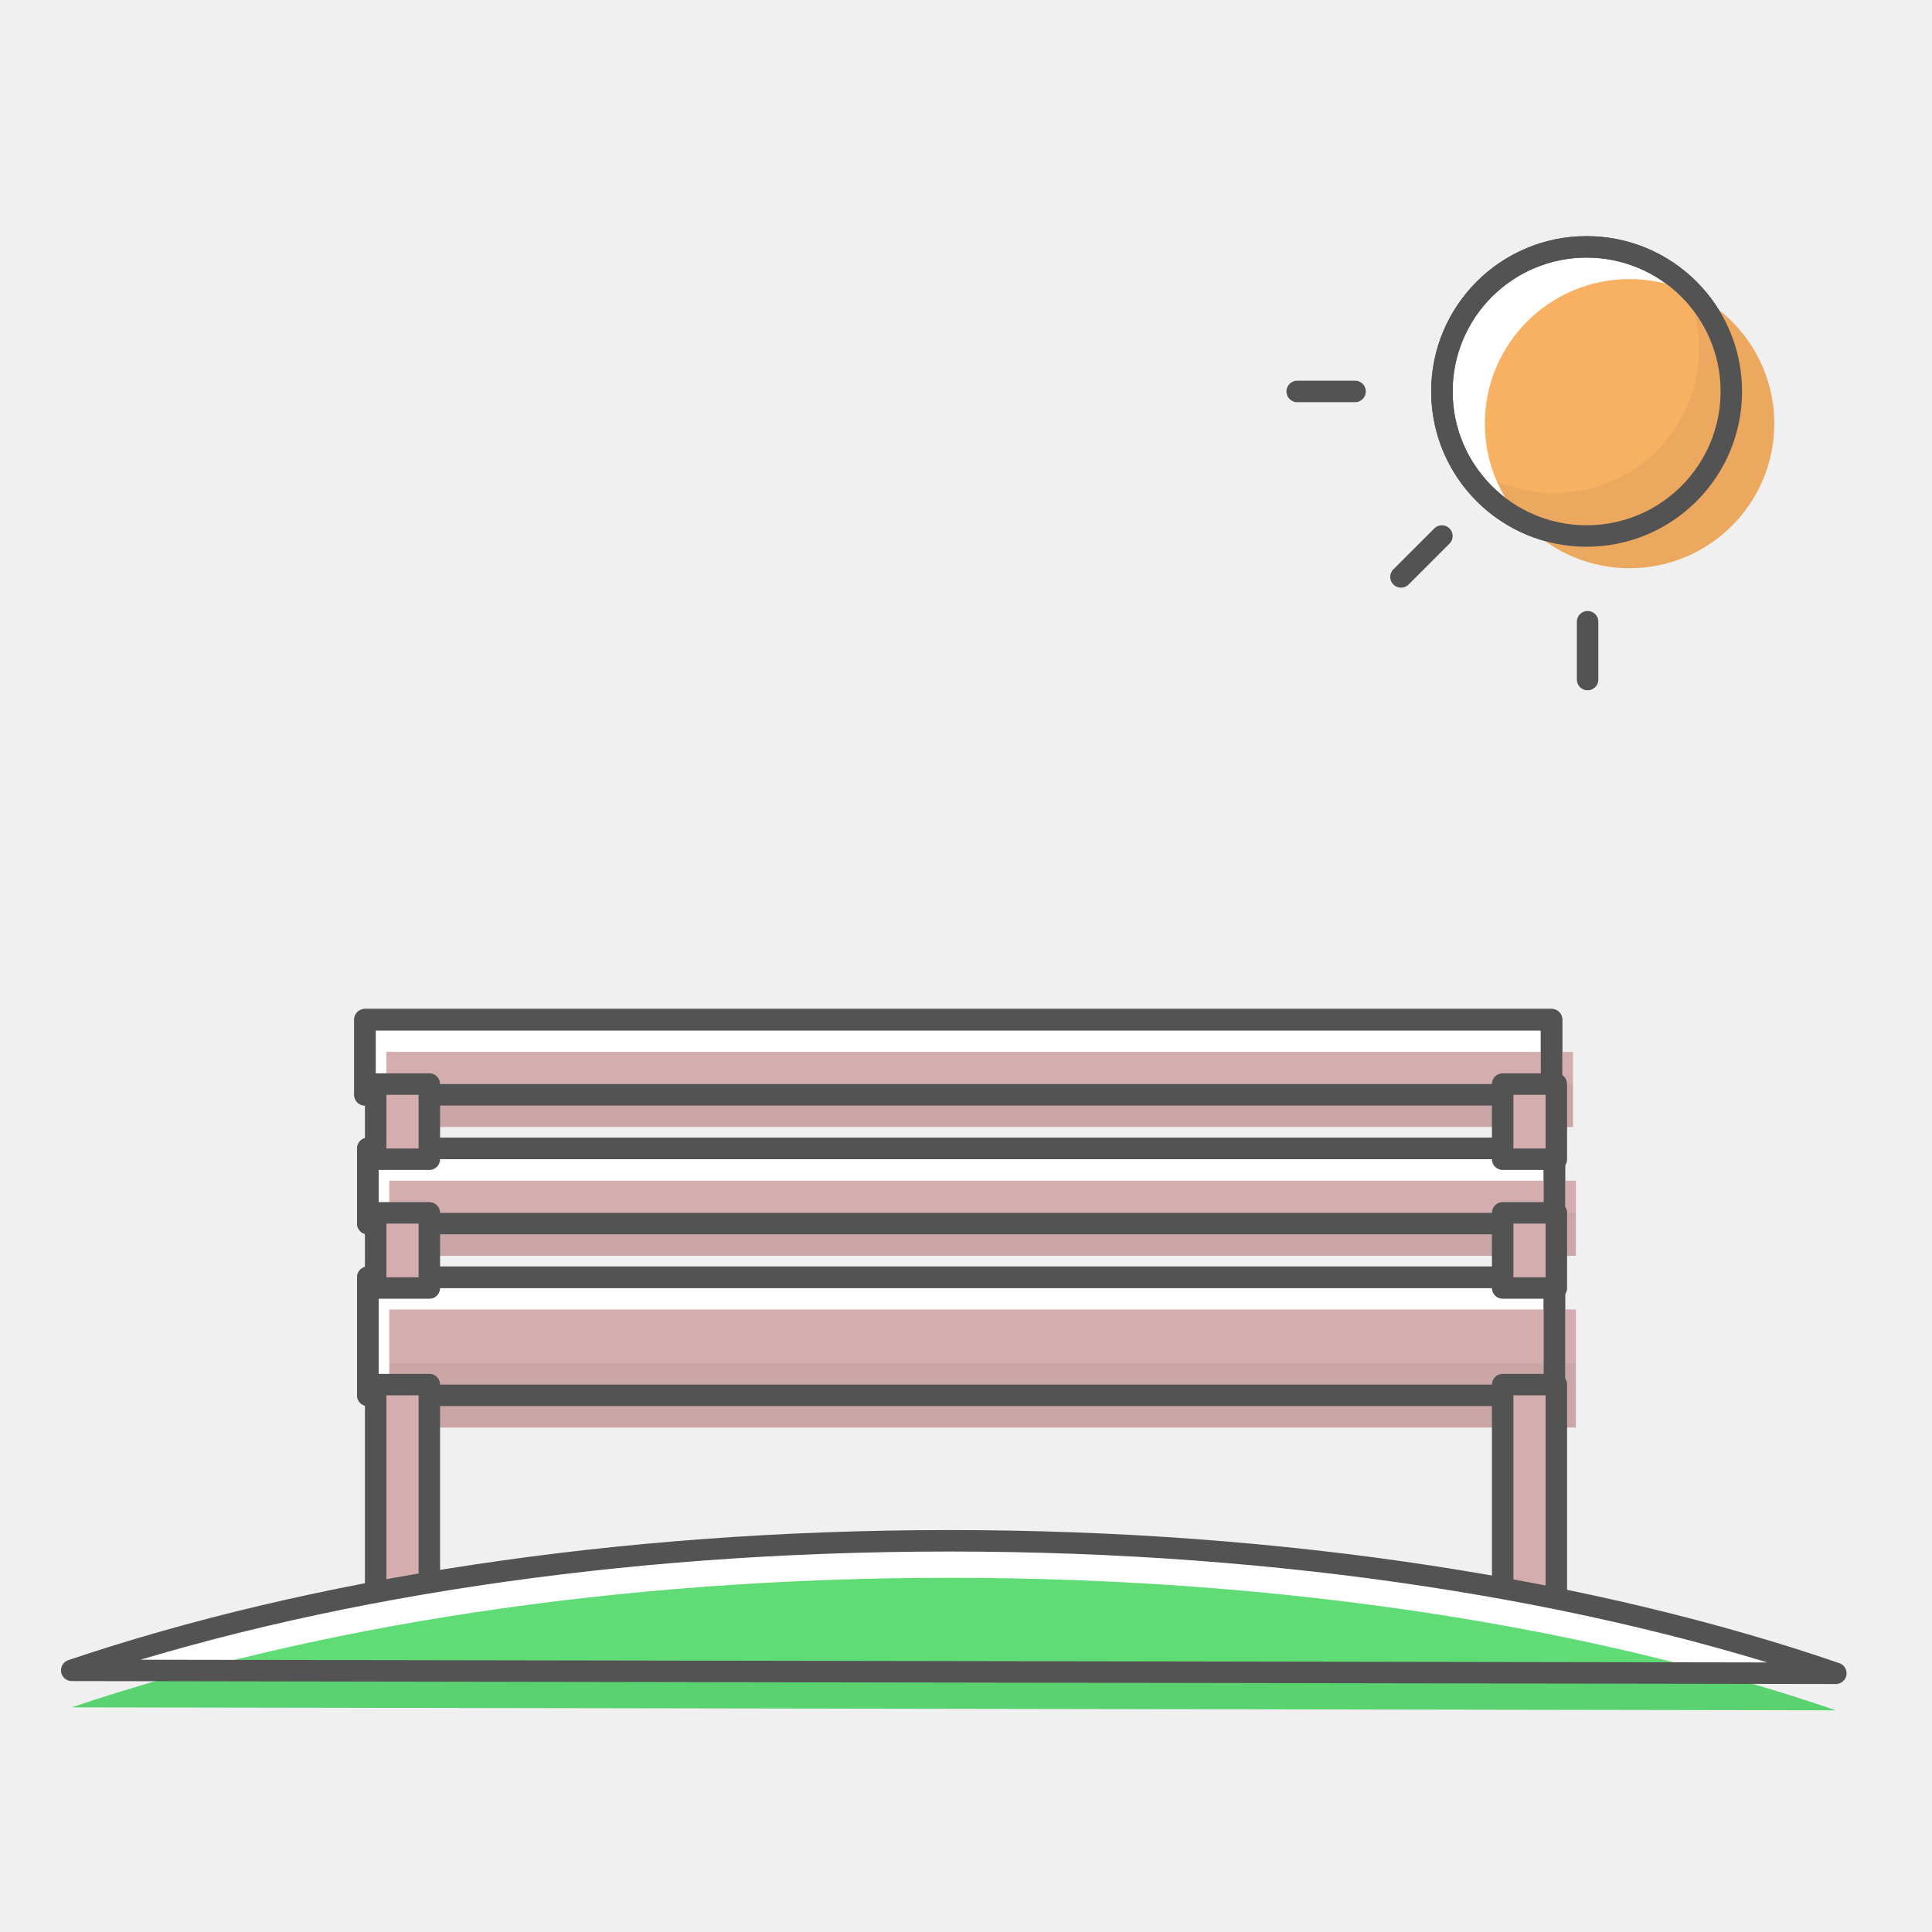
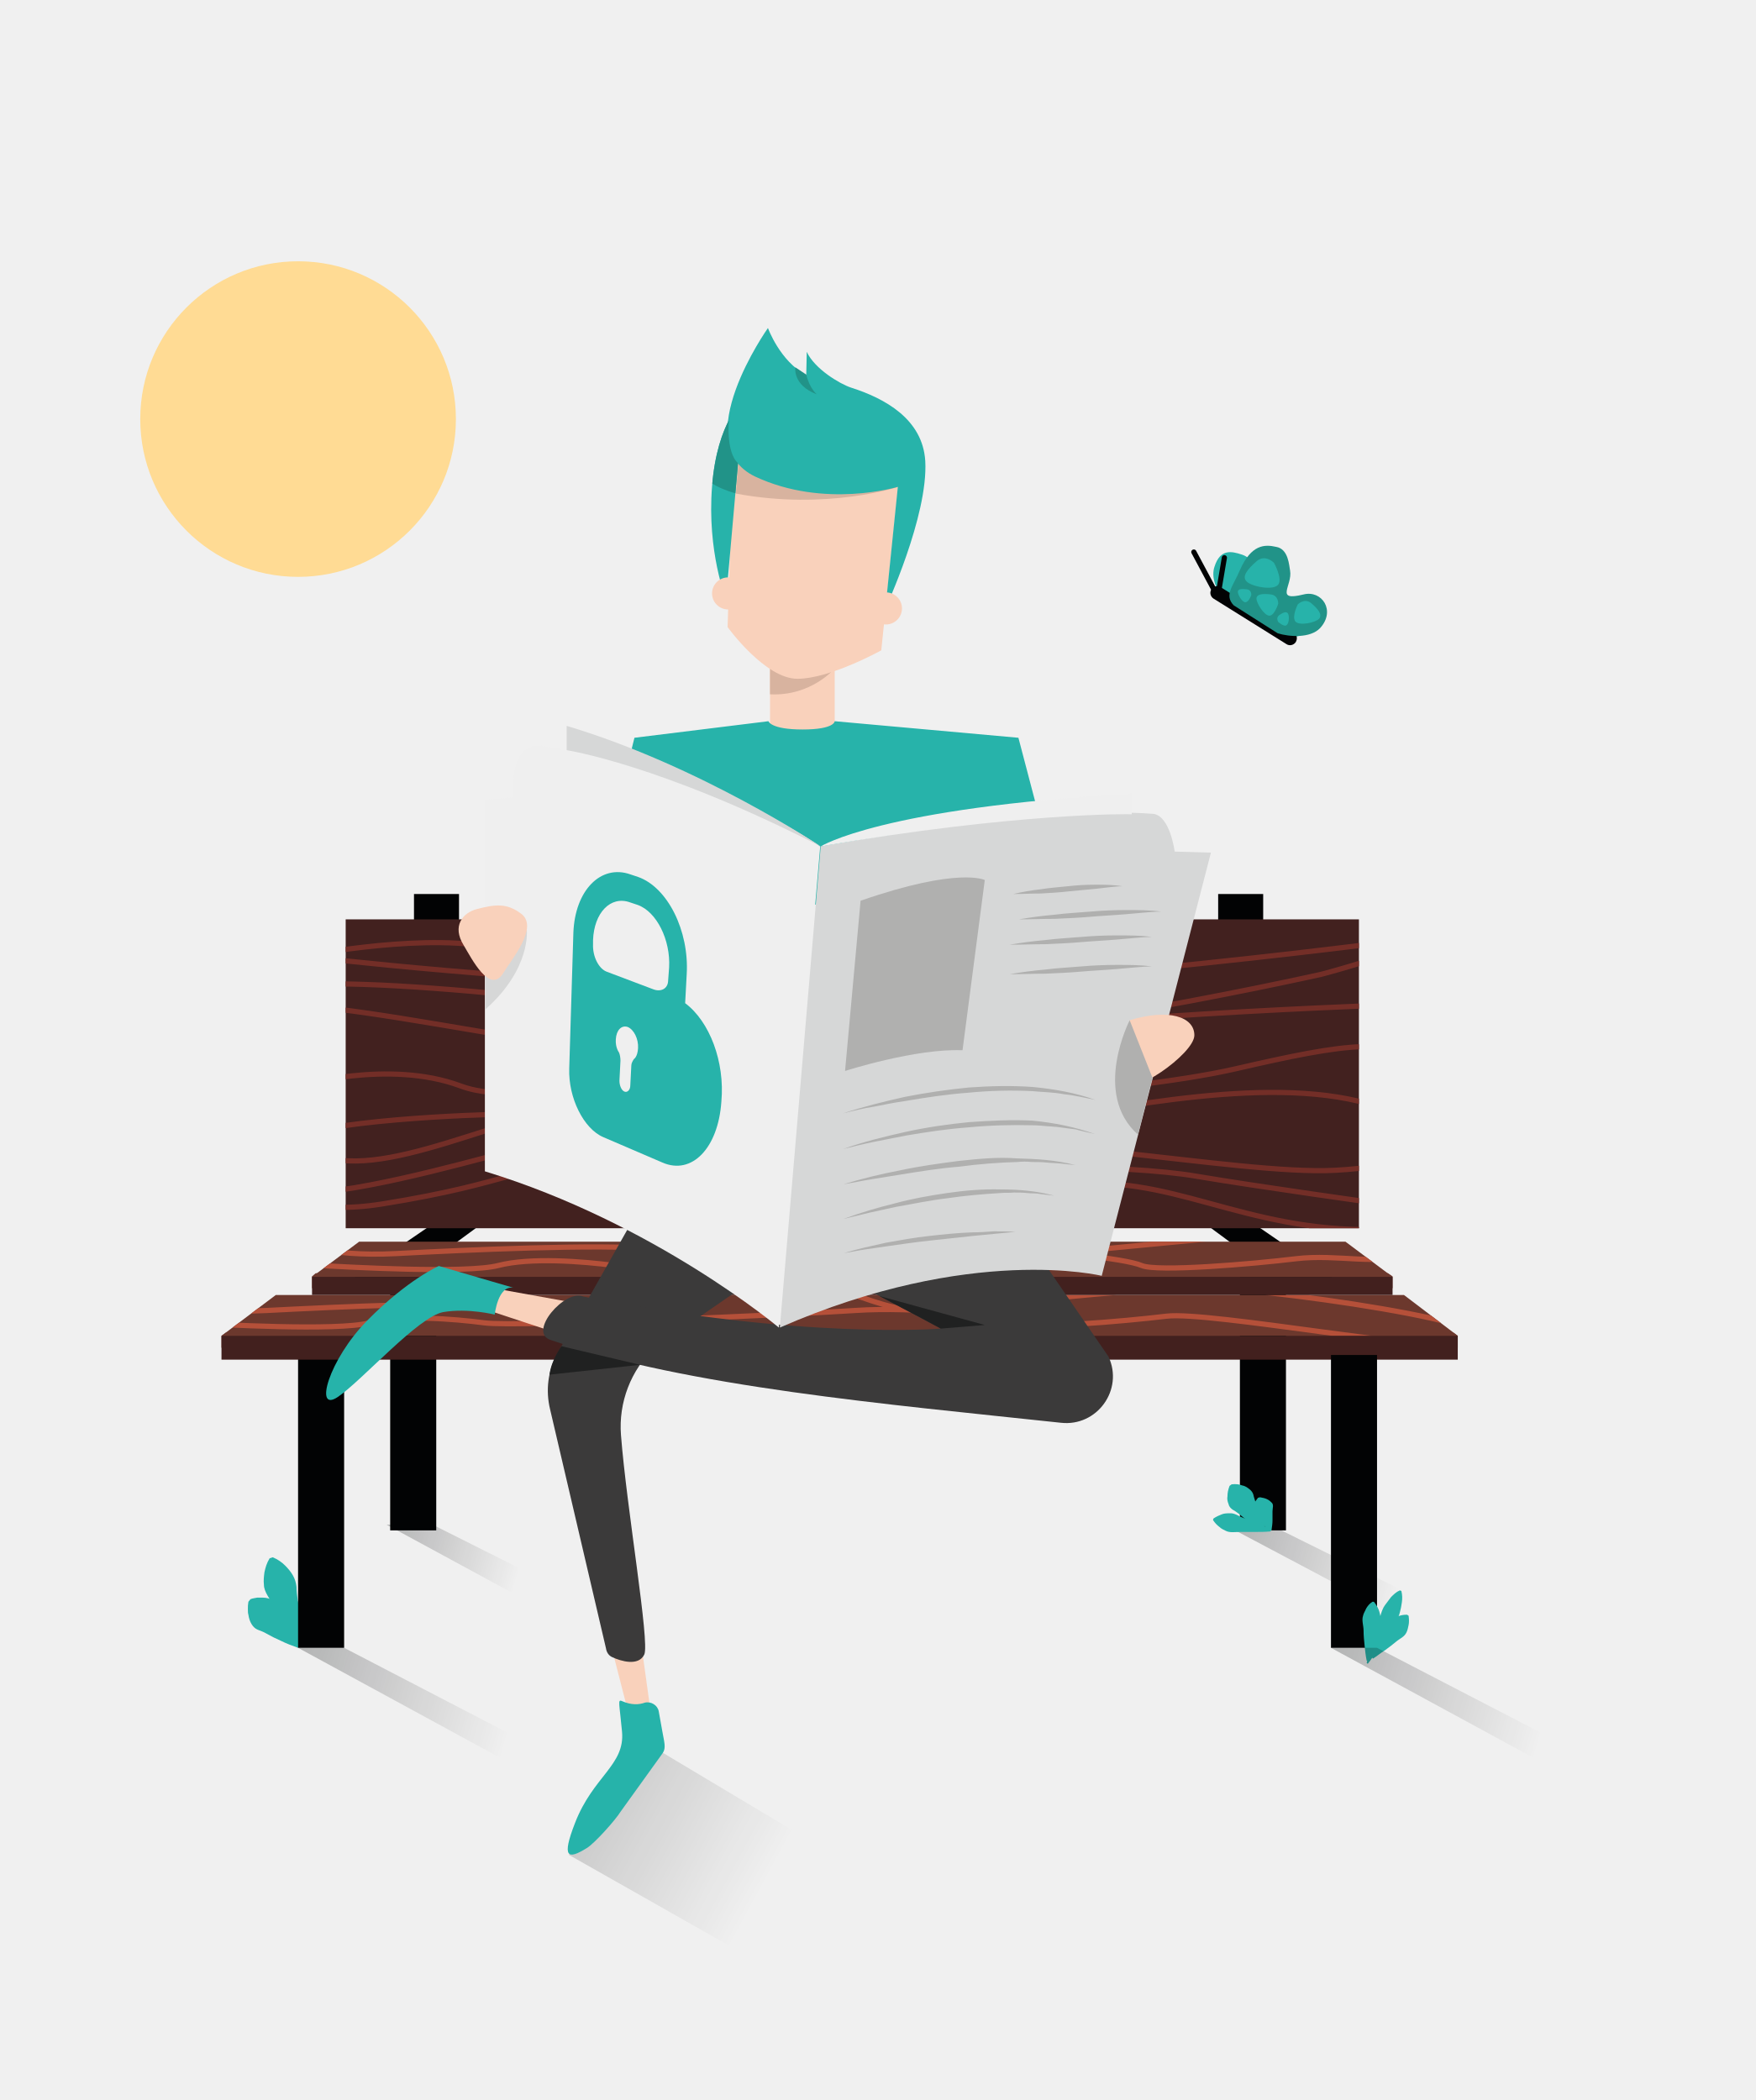
- <svg xmlns="http://www.w3.org/2000/svg" width="180px" height="180px" viewBox="0 0 180 180" version="1.1">
-   <defs>
-     <filter x="-50%" y="-50%" width="200%" height="200%" filterUnits="objectBoundingBox" id="filter-1">
-       <feOffset dx="0" dy="-6" in="SourceAlpha" result="shadowOffsetInner1" />
-       <feGaussianBlur stdDeviation="0" in="shadowOffsetInner1" result="shadowBlurInner1" />
-       <feComposite in="shadowBlurInner1" in2="SourceAlpha" operator="arithmetic" k2="-1" k3="1" result="shadowInnerInner1" />
-       <feColorMatrix values="0 0 0 0 0   0 0 0 0 0   0 0 0 0 0  0 0 0 0.105 0" in="shadowInnerInner1" type="matrix" result="shadowMatrixInner1" />
-       <feMerge>
-         <feMergeNode in="SourceGraphic" />
-         <feMergeNode in="shadowMatrixInner1" />
-       </feMerge>
-     </filter>
-     <filter x="-50%" y="-50%" width="200%" height="200%" filterUnits="objectBoundingBox" id="filter-2">
-       <feOffset dx="0" dy="-4" in="SourceAlpha" result="shadowOffsetInner1" />
-       <feGaussianBlur stdDeviation="0" in="shadowOffsetInner1" result="shadowBlurInner1" />
-       <feComposite in="shadowBlurInner1" in2="SourceAlpha" operator="arithmetic" k2="-1" k3="1" result="shadowInnerInner1" />
-       <feColorMatrix values="0 0 0 0 0   0 0 0 0 0   0 0 0 0 0  0 0 0 0.105 0" in="shadowInnerInner1" type="matrix" result="shadowMatrixInner1" />
-       <feMerge>
-         <feMergeNode in="SourceGraphic" />
-         <feMergeNode in="shadowMatrixInner1" />
-       </feMerge>
-     </filter>
-     <filter x="-50%" y="-50%" width="200%" height="200%" filterUnits="objectBoundingBox" id="filter-3">
-       <feOffset dx="0" dy="-4" in="SourceAlpha" result="shadowOffsetInner1" />
-       <feGaussianBlur stdDeviation="0" in="shadowOffsetInner1" result="shadowBlurInner1" />
-       <feComposite in="shadowBlurInner1" in2="SourceAlpha" operator="arithmetic" k2="-1" k3="1" result="shadowInnerInner1" />
-       <feColorMatrix values="0 0 0 0 0   0 0 0 0 0   0 0 0 0 0  0 0 0 0.105 0" in="shadowInnerInner1" type="matrix" result="shadowMatrixInner1" />
-       <feMerge>
-         <feMergeNode in="SourceGraphic" />
-         <feMergeNode in="shadowMatrixInner1" />
-       </feMerge>
-     </filter>
-     <filter x="-50%" y="-50%" width="200%" height="200%" filterUnits="objectBoundingBox" id="filter-4">
-       <feOffset dx="-7" dy="-7" in="SourceAlpha" result="shadowOffsetInner1" />
-       <feGaussianBlur stdDeviation="0" in="shadowOffsetInner1" result="shadowBlurInner1" />
-       <feComposite in="shadowBlurInner1" in2="SourceAlpha" operator="arithmetic" k2="-1" k3="1" result="shadowInnerInner1" />
-       <feColorMatrix values="0 0 0 0 0   0 0 0 0 0   0 0 0 0 0  0 0 0 0.105 0" in="shadowInnerInner1" type="matrix" result="shadowMatrixInner1" />
-       <feMerge>
-         <feMergeNode in="SourceGraphic" />
-         <feMergeNode in="shadowMatrixInner1" />
-       </feMerge>
-     </filter>
-     <filter x="-50%" y="-50%" width="200%" height="200%" filterUnits="objectBoundingBox" id="filter-5">
-       <feOffset dx="0" dy="-4" in="SourceAlpha" result="shadowOffsetInner1" />
-       <feGaussianBlur stdDeviation="0" in="shadowOffsetInner1" result="shadowBlurInner1" />
-       <feComposite in="shadowBlurInner1" in2="SourceAlpha" operator="arithmetic" k2="-1" k3="1" result="shadowInnerInner1" />
-       <feColorMatrix values="0 0 0 0 0   0 0 0 0 0   0 0 0 0 0  0 0 0 0.105 0" in="shadowInnerInner1" type="matrix" result="shadowMatrixInner1" />
-       <feMerge>
-         <feMergeNode in="SourceGraphic" />
-         <feMergeNode in="shadowMatrixInner1" />
-       </feMerge>
-     </filter>
-   </defs>
-   <g id="Page-1" stroke="none" stroke-width="1" fill="none" fill-rule="evenodd">
-     <g id="Bench" transform="translate(6, 23)">
-       <rect id="Rectangle-1132-Copy" stroke="#535353" stroke-width="2" stroke-linecap="round" stroke-linejoin="round" fill="#FFFFFF" x="28.268" y="96" width="110.554" height="11" />
-       <rect id="Rectangle-1132-Copy-2" stroke="#535353" stroke-width="2" stroke-linecap="round" stroke-linejoin="round" fill="#FFFFFF" x="28.268" y="84" width="110.554" height="7" />
-       <rect id="Rectangle-1132-Copy-3" stroke="#535353" stroke-width="2" stroke-linecap="round" stroke-linejoin="round" fill="#FFFFFF" x="28" y="72" width="110.554" height="7" />
-       <rect id="Rectangle-1132-Copy-6" fill="#D4AEAE" filter="url(#filter-1)" x="30.268" y="99" width="110.554" height="11" />
-       <rect id="Rectangle-1132-Copy-4" fill="#D4AEAE" filter="url(#filter-2)" x="30.268" y="87" width="110.554" height="7" />
-       <rect id="Rectangle-1132-Copy-5" fill="#D4AEAE" filter="url(#filter-3)" x="30" y="75" width="110.554" height="7" />
-       <rect id="Rectangle-1132-Copy-9" stroke="#535353" stroke-width="2" stroke-linecap="round" stroke-linejoin="round" x="28.268" y="96" width="110.554" height="11" />
-       <rect id="Rectangle-1132-Copy-7" stroke="#535353" stroke-width="2" stroke-linecap="round" stroke-linejoin="round" x="28.268" y="84" width="110.554" height="7" />
-       <rect id="Rectangle-1132-Copy-8" stroke="#535353" stroke-width="2" stroke-linecap="round" stroke-linejoin="round" x="28" y="72" width="110.554" height="7" />
-       <ellipse id="Oval-951" stroke="#535353" stroke-width="2" stroke-linecap="round" stroke-linejoin="round" fill="#FFFFFF" cx="141.821" cy="13.469" rx="13.482" ry="13.469" />
-       <ellipse id="Oval-951-Copy" fill="#F8B163" filter="url(#filter-4)" cx="145.821" cy="16.469" rx="13.482" ry="13.469" />
-       <ellipse id="Oval-951-Copy-2" stroke="#535353" stroke-width="2" stroke-linecap="round" stroke-linejoin="round" cx="141.821" cy="13.469" rx="13.482" ry="13.469" />
-       <path d="M120.25,13.469 L114.857,13.469" id="Line" stroke="#535353" stroke-width="2" stroke-linecap="round" stroke-linejoin="round" />
-       <path d="M128.339,26.939 L124.526,30.752" id="Line-Copy-18" stroke="#535353" stroke-width="2" stroke-linecap="round" stroke-linejoin="round" />
-       <path d="M141.914,34.925 L141.914,40.313" id="Line" stroke="#535353" stroke-width="2" stroke-linecap="round" stroke-linejoin="round" />
-       <rect id="Rectangle-288-Copy-4" stroke="#535353" stroke-width="2" stroke-linecap="round" stroke-linejoin="round" fill="#D4AEAE" x="29" y="78" width="5" height="7" />
-       <rect id="Rectangle-288-Copy-5" stroke="#535353" stroke-width="2" stroke-linecap="round" stroke-linejoin="round" fill="#D4AEAE" x="134" y="78" width="5" height="7" />
-       <rect id="Rectangle-288" stroke="#535353" stroke-width="2" stroke-linecap="round" stroke-linejoin="round" fill="#D4AEAE" x="29" y="90" width="5" height="7" />
-       <rect id="Rectangle-288-Copy-3" stroke="#535353" stroke-width="2" stroke-linecap="round" stroke-linejoin="round" fill="#D4AEAE" x="134" y="90" width="5" height="7" />
-       <rect id="Rectangle-288-Copy" stroke="#535353" stroke-width="2" stroke-linecap="round" stroke-linejoin="round" fill="#D4AEAE" x="29" y="106" width="5" height="20" />
-       <rect id="Rectangle-288-Copy-2" stroke="#535353" stroke-width="2" stroke-linecap="round" stroke-linejoin="round" fill="#D4AEAE" x="134" y="106" width="5" height="20" />
-       <path d="M165.041,132.897 C142.574,125.183 113.81,120.552 82.456,120.552 C51.478,120.552 23.029,125.072 0.683,132.621 L165.041,132.897 Z" id="Oval-946" fill="#FFFFFF" />
-       <path d="M165.041,136.346 C142.574,128.632 113.81,124 82.456,124 C51.478,124 23.029,128.521 0.683,136.069 L165.041,136.346 Z" id="Oval-946-Copy" fill="#5FDC76" filter="url(#filter-5)" />
-       <path d="M165.041,132.897 C142.574,125.183 113.81,120.552 82.456,120.552 C51.478,120.552 23.029,125.072 0.683,132.621 L165.041,132.897 Z" id="Oval-946-Copy-2" stroke="#535353" stroke-width="2" stroke-linecap="round" stroke-linejoin="round" />
+ <svg xmlns="http://www.w3.org/2000/svg" xmlns:xlink="http://www.w3.org/1999/xlink" version="1.1" id="Ebene_1" x="0px" y="0px" viewBox="0 0 339.3 405.9" style="enable-background:new 0 0 339.3 405.9;" xml:space="preserve">
+   <style type="text/css">
+ 	.st0{fill:#27B3AA;}
+ 	.st1{opacity:0.4;fill:url(#SVGID_1_);}
+ 	.st2{opacity:0.4;fill:url(#SVGID_2_);}
+ 	.st3{opacity:0.4;fill:url(#SVGID_3_);}
+ 	.st4{fill:#6C382D;}
+ 	.st5{fill:#020304;}
+ 	.st6{clip-path:url(#XMLID_2_);fill:none;stroke:#B55039;stroke-miterlimit:10;}
+ 	.st7{clip-path:url(#XMLID_3_);fill:none;stroke:#B55039;stroke-miterlimit:10;}
+ 	.st8{clip-path:url(#XMLID_4_);fill:none;stroke:#732E27;stroke-miterlimit:10;}
+ 	.st9{fill:#42201E;}
+ 	.st10{fill:#FFDB94;}
+ 	.st11{fill:none;stroke:#EFEFEF;stroke-linecap:round;stroke-miterlimit:10;}
+ 	.st12{fill:#F9D1BB;}
+ 	.st13{fill:#D8B39F;}
+ 	.st14{clip-path:url(#XMLID_5_);fill:#219388;}
+ 	.st15{fill:#219388;}
+ 	.st16{fill:#26B3AA;}
+ 	.st17{fill:#3B3A3A;}
+ 	.st18{fill:#202121;}
+ 	.st19{fill:#EFEFEF;}
+ 	.st20{fill:#D6D7D7;}
+ 	.st21{fill:#B0B0AF;}
+ 	.st22{opacity:0.4;fill:url(#SVGID_4_);}
+ 	.st23{opacity:0.4;fill:url(#SVGID_5_);}
+ 	.st24{fill:none;stroke:#020304;stroke-linecap:round;stroke-miterlimit:10;}
+ </style>
+   <path class="st0" d="M234.7,109.5c-0.7,2,0.2,4.7,2.3,6.5l9.9,6.5c2.1,0.9,4.3,0.8,5.6-0.4c2.2-2-0.3-6.1-3.4-6.5  c-5.3-0.7-4.6-1.9-5.4-4.2c-0.3-0.8-1.5-3.5-3.7-4.2C237.9,106.5,235.8,106.1,234.7,109.5z" />
+   <linearGradient id="SVGID_1_" gradientUnits="userSpaceOnUse" x1="64.285" y1="319.798" x2="147.535" y2="364.798">
+     <stop offset="0" style="stop-color:#020304" />
+     <stop offset="1" style="stop-color:#020304;stop-opacity:0" />
+   </linearGradient>
+   <polygon class="st1" points="109.9,358.5 128.1,338.8 183.3,371.8 162.3,388.2 " />
+   <linearGradient id="SVGID_2_" gradientUnits="userSpaceOnUse" x1="59.359" y1="292.599" x2="100.147" y2="304.34">
+     <stop offset="0" style="stop-color:#020304" />
+     <stop offset="1" style="stop-color:#020304;stop-opacity:0" />
+   </linearGradient>
+   <polygon class="st2" points="74.7,294.7 83.6,294.7 109.5,307.7 102.9,310 " />
+   <linearGradient id="SVGID_3_" gradientUnits="userSpaceOnUse" x1="219.324" y1="293.304" x2="270.285" y2="307.974">
+     <stop offset="0" style="stop-color:#020304" />
+     <stop offset="1" style="stop-color:#020304;stop-opacity:0" />
+   </linearGradient>
+   <polygon class="st3" points="238.5,295.7 247.4,295.7 281.7,312.7 275.1,315.1 " />
+   <polygon class="st4" points="269.1,249 60.3,249 60.3,246.7 61,246.1 61,246.1 268.2,246.1 268.2,246.1 269.1,246.7 " />
+   <polygon class="st4" points="281.7,260.5 42.8,260.5 42.8,258.2 43.6,257.6 43.6,257.6 280.9,257.6 280.9,257.6 281.7,258.2 " />
+   <rect x="235.4" y="172.8" class="st5" width="8.7" height="14.6" />
+   <rect x="80" y="172.8" class="st5" width="8.7" height="14.6" />
+   <path class="st0" d="M57.7,318.3c-0.9-1.3-1.7-2.6-2.5-3.9l-1.2-2l-1.1-2c-0.4-0.7-0.8-1.3-1.2-2c-0.4-0.7-0.7-1.4-0.7-2.1  c-0.1-0.8,0-1.6,0.1-2.4c0.2-0.9,0.4-1.7,1-2.7l0.6-0.2c1,0.4,1.8,1,2.4,1.6c0.6,0.6,1.1,1.2,1.5,1.9c0.4,0.7,0.6,1.4,0.7,2.2  c0,0.8,0.1,1.6,0.2,2.3l0.3,2.3l0.2,2.3c0.1,1.5,0.3,3.1,0.3,4.7L57.7,318.3z" />
+   <path class="st0" d="M57.6,318.5c-1.1-0.4-2.2-0.8-3.2-1.3l-1.5-0.7l-1.5-0.8c-0.5-0.3-1.1-0.5-1.6-0.7c-0.5-0.2-0.9-0.6-1.2-1.1  c-0.3-0.5-0.5-1.1-0.6-1.8c-0.1-0.3-0.1-0.7-0.1-1.1c0-0.5,0-0.8,0.1-1.4l0.4-0.5c0.5-0.2,0.9-0.2,1.3-0.3c0.4,0,0.8,0,1.1,0  c0.7,0,1.3,0.2,1.8,0.4c0.5,0.2,0.9,0.6,1.2,1.1c0.3,0.5,0.5,1.1,0.8,1.5l0.9,1.4l0.9,1.5c0.6,1,1.1,2,1.6,3.1L57.6,318.5z" />
+   <path class="st0" d="M57.8,315.7c-0.1-0.7-0.2-1.5-0.2-2.2c0-0.7-0.1-1.4,0-2.1c0-0.7-0.3-1.5,0.1-2.1c0.2-0.3,0.5-0.6,0.8-0.8  c0.4-0.3,0.8-0.5,1.4-0.7l0.4,0.1c0.5,0.5,0.7,0.9,0.9,1.3c0.2,0.4,0.3,0.8,0.3,1.1c0.1,0.7-0.6,1.3-0.9,1.9  c-0.3,0.6-0.7,1.2-1.1,1.8c-0.4,0.6-0.8,1.2-1.3,1.8L57.8,315.7z" />
+   <rect x="75.4" y="243.1" class="st5" width="8.9" height="52.7" />
+   <rect x="57.6" y="261.9" class="st5" width="8.9" height="56.6" />
+   <rect x="239.6" y="243.1" class="st5" width="8.9" height="52.7" />
+   <polygon class="st5" points="251.4,250.2 262.2,250.2 239.2,234.4 230,234.4 " />
+   <polygon class="st5" points="74.5,250.2 63.7,250.2 86.8,234.4 96,234.4 " />
+   <g>
+     <defs>
+       <polygon id="XMLID_13_" points="269.1,246.8 60.3,246.8 69.4,240 260,240   " />
+     </defs>
+     <use xlink:href="#XMLID_13_" style="overflow:visible;fill:#6C382D;" />
+     <clipPath id="XMLID_2_">
+       <use xlink:href="#XMLID_13_" style="overflow:visible;" />
+     </clipPath>
+     <path class="st6" d="M56.4,240c0,0,6.6,3,20.1,2.3c13.4-0.7,39.7-1.9,49.7-0.9s28.2-1,42-4.8s24.8,6.3,35.4,5.6s41.6-4.2,52.1-4.4   c10.5-0.3,23.2,1.8,17,4.4c-6.2,2.6-14,0.1-22.3,1.1c-8.2,1-26.8,2.6-29.8,1.3c-3-1.3-18.5-3.2-30.4-2.4s-65.4,3.2-71.5,2.4   c-6.1-0.8-16.2-1.6-22.4,0s-29.2,0.3-34.5,0C56.7,244.4,56.4,240,56.4,240z" />
+   </g>
+   <g>
+     <defs>
+       <polygon id="XMLID_12_" points="281.7,258.2 42.8,258.2 53.3,250.3 271.3,250.3   " />
+     </defs>
+     <use xlink:href="#XMLID_12_" style="overflow:visible;fill:#6C382D;" />
+     <clipPath id="XMLID_3_">
+       <use xlink:href="#XMLID_12_" style="overflow:visible;" />
+     </clipPath>
+     <path class="st7" d="M31.4,251c0,0,6.6,3,20.1,2.3s39.7-1.9,49.7-0.9s28.2-1,42-4.8s24.8,6.3,35.4,5.6c10.5-0.7,41.6-4.2,52.1-4.4   c10.5-0.3,68.4,7.6,53.4,11.2c-6.5,1.6-50.4-6.6-58.7-5.6s-26.8,2.6-29.8,1.3s-18.5-3.2-30.4-2.4s-65.4,3.2-71.5,2.4   c-6.1-0.8-16.2-1.6-22.4,0c-6.1,1.6-29.2,0.3-34.5,0S31.4,251,31.4,251z" />
+   </g>
+   <g>
+     <defs>
+       <rect id="XMLID_11_" x="66.8" y="177.7" width="195.8" height="59.7" />
+     </defs>
+     <use xlink:href="#XMLID_11_" style="overflow:visible;fill:#42211F;" />
+     <clipPath id="XMLID_4_">
+       <use xlink:href="#XMLID_11_" style="overflow:visible;" />
+     </clipPath>
+     <path class="st8" d="M60.3,185c0,0,40.1,4.8,86.6,6.2s134.8-10.9,134.8-10.9l-14.7,14c0,0-79.9,2.8-105.3,9.6   c-25.4,6.8-84.4-9.4-106.4-9.6c-22-0.1,2.2,15.6,2.2,15.6s17.6-5.2,31.5,0s45.5-5.4,59.8,0c14.2,5.4,68.6,1.6,89.9-3.3   c21.3-4.9,31.8-6.7,37.3,0.4s7.5,17.9-18,19.2c-19.3,1-63.8-8.8-86.7-4.2s-32.8-9.4-50.8-9.4S77.1,227.8,63,223.7   s-15.3,13.2,10.9,9s26-7.8,37.3-6.4c11.2,1.4,23.5,18.2,47.4,16s30.4-12.4,50.4-13.5s34.3,10.8,62.2,8.6" />
+     <path class="st8" d="M57.6,185c0,0,22.2-4.5,36.2-2.1s67.9,5.9,83,2.1s74.1-12.4,96.6-9.8c22.5,2.5-18,13.1-18,13.1   s-77.7,17.5-100.4,12.1c-22.7-5.4-93.2-13-99.6-9.2s-11.2,31.7,2.2,28.1c13.3-3.6,41.7-4,41.7-4s27.9-1.7,41.3,0s37.3,5.2,59.1,1.5   s51.9-9.8,70.1-1.5s-2.7,17.4-2.7,17.4s-23.8-3.3-36.2-5.4c-12.5-2.1-46.7-3.1-57.2,2.6c-10.5,5.7-40.9,0.6-46.5-2.6   c-5.6-3.1-20.4-7-33.2-3.6s-34,8.8-39.4,6.1" />
+   </g>
+   <rect x="42.8" y="258.2" class="st9" width="238.9" height="4.6" />
+   <rect x="60.3" y="246.8" class="st9" width="208.8" height="3.5" />
+   <circle class="st10" cx="57.6" cy="81" r="30.5" />
+   <rect x="257.2" y="261.9" class="st5" width="8.9" height="56.6" />
+   <path class="st0" d="M264.1,321.4c0.3-1.3,0.7-2.5,1-3.8c0.4-1.2,0.8-2.5,1.2-3.7c0.4-1.2,0.6-2.6,1.3-3.6c0.4-0.5,0.8-1.1,1.2-1.6  c0.5-0.5,1-1,1.7-1.3l0.3,0.1c0.2,0.8,0.2,1.5,0.1,2.2c-0.1,0.7-0.2,1.3-0.4,2c-0.3,1.3-1.2,2.3-1.9,3.4c-0.7,1.1-1.3,2.2-2.1,3.3  c-0.7,1.1-1.4,2.2-2.2,3.2L264.1,321.4z" />
+   <path class="st0" d="M264.1,321c-0.2-1-0.3-1.9-0.4-2.9c-0.1-1-0.2-1.9-0.2-2.9c0-1-0.4-2-0.1-2.9c0.1-0.5,0.4-0.9,0.6-1.4  c0.3-0.5,0.6-0.9,1.2-1.3l0.3,0c0.4,0.5,0.7,1,0.9,1.5c0.2,0.5,0.3,1,0.4,1.5c0.2,1-0.4,1.9-0.6,2.8c-0.2,0.9-0.5,1.9-0.8,2.8  c-0.3,0.9-0.6,1.9-1,2.8L264.1,321z" />
+   <path class="st0" d="M265.1,320.3c0.3-0.9,0.7-1.7,1.1-2.5c0.4-0.8,0.8-1.6,1.3-2.4c0.4-0.8,0.6-1.8,1.4-2.3  c0.4-0.3,0.8-0.5,1.3-0.7c0.5-0.2,1-0.3,1.7-0.3l0.3,0.2c0.1,0.7,0.1,1.3,0,1.8c-0.1,0.5-0.2,1-0.4,1.4c-0.4,0.9-1.3,1.2-2,1.8  c-0.7,0.6-1.4,1.1-2.2,1.7c-0.8,0.5-1.5,1.1-2.3,1.6L265.1,320.3z" />
+   <path class="st0" d="M244.2,296c-0.9-0.5-1.7-1.1-2.5-1.6l-1.2-0.9l-1.1-0.9c-0.4-0.3-0.8-0.6-1.2-0.8c-0.4-0.3-0.7-0.6-0.8-1.1  c-0.2-0.5-0.3-1-0.2-1.5c0-0.6,0.1-1.2,0.4-2l0.4-0.3c0.8-0.1,1.5,0,2,0.2c0.6,0.1,1,0.4,1.4,0.7c0.4,0.3,0.7,0.7,0.8,1.1  c0.1,0.5,0.3,1,0.4,1.4l0.6,1.3l0.5,1.3c0.3,0.9,0.6,1.8,0.9,2.8L244.2,296z" />
+   <path class="st0" d="M245.5,296c-1,0.1-1.9,0.1-2.9,0.1c-1,0-1.9,0-2.9,0c-1,0-2,0.2-2.8-0.2c-0.4-0.2-0.9-0.4-1.3-0.8  c-0.4-0.3-0.8-0.7-1.2-1.3l0.1-0.3c0.6-0.4,1.1-0.6,1.6-0.8c0.5-0.2,1-0.2,1.5-0.2c1-0.1,1.8,0.6,2.7,0.9c0.9,0.3,1.8,0.7,2.7,1  c0.9,0.4,1.8,0.8,2.7,1.2L245.5,296z" />
+   <path class="st0" d="M245.3,295.9c-0.5-0.4-0.9-0.9-1.3-1.3c-0.4-0.5-0.8-0.9-1.1-1.4c-0.3-0.5-1-0.8-0.9-1.5c0-0.3,0.1-0.6,0.3-1  c0.2-0.4,0.4-0.7,0.8-1.2l0.4-0.1c0.6,0.1,1,0.2,1.4,0.4c0.4,0.2,0.6,0.4,0.8,0.6c0.5,0.4,0.2,1.1,0.2,1.7c0,0.6,0,1.2,0,1.8  c0,0.6-0.1,1.2-0.2,1.9L245.3,295.9z" />
+   <line class="st11" x1="158.5" y1="163.9" x2="150.6" y2="256" />
+   <g>
+     <path class="st12" d="M117.4,315.4l4.5,17.5c0.3,1.1,1.4,1.8,2.5,1.5h0c1-0.3,1.6-1.2,1.5-2.3l-2.5-18.1c-0.2-1.2-1.4-2-2.6-1.7   l-2,0.5C117.8,313.2,117.2,314.3,117.4,315.4z" />
+     <g>
+       <g>
+         <rect x="148.8" y="127.4" class="st12" width="12.5" height="15.2" />
+         <path class="st0" d="M122.6,142.6l25.9-3.2c0,0,0.4,1.6,6.6,1.6s6.2-1.6,6.2-1.6l35.5,3.2l5.2,19.8l-48.2,13.5l-35.5-16     L122.6,142.6z" />
+         <path class="st13" d="M148.8,129.2h12.5c0,0-4.5,5.4-12.5,5V129.2z" />
+         <path class="st12" d="M141.8,83.4l-1.2,37.8c0,0,7.2,10,13.5,10s16.2-5.5,16.2-5.5l4-38.8C174.3,86.9,152.8,74.4,141.8,83.4z" />
+         <path class="st13" d="M142.8,87.9l30.8,6.2c0,0-13.8,4.6-31.4,1.3L142.8,87.9z" />
+         <path class="st0" d="M148.4,63.4c0,0-15.8,22.3-2.5,28.7c13.4,6.3,27.6,2,27.6,2l-2.4,23.5c0,0,8.3-17.9,7.7-28.5     c-0.5-8.1-7.8-12.1-14.4-14.2c-2.1-0.7-7-3.6-8.5-6.9l-0.1,4.5C150.7,69.8,148.4,63.4,148.4,63.4z" />
+         <g>
+           <defs>
+             <path id="XMLID_10_" d="M140.3,115.8c0,0-3.7-9.1-2.7-21.8s6.1-16.7,6.1-16.7L140.3,115.8z" />
+           </defs>
+           <use xlink:href="#XMLID_10_" style="overflow:visible;fill:#27B3AA;" />
+           <clipPath id="XMLID_5_">
+             <use xlink:href="#XMLID_10_" style="overflow:visible;" />
+           </clipPath>
+           <path class="st14" d="M142.7,95.5c0,0-5.8-1.3-7.2-4.2s5.4-10.7,5.4-10.7s-0.8,6.8,1.8,9S142.7,95.5,142.7,95.5z" />
+         </g>
+         <circle class="st12" cx="140.7" cy="114.7" r="3.1" />
+         <circle class="st12" cx="171.2" cy="117.6" r="3.1" />
+         <path class="st15" d="M157.8,76.2c0.2,0.1-1.3-0.9-2-3.8l-2.1-1.4C153.7,71,153.1,74.4,157.8,76.2z" />
+         <polygon class="st12" points="114.8,252.5 92.1,248.4 90.5,252 111.1,258.8    " />
+         <path class="st16" d="M127.3,330.8l0.7,3.9c0.4,2.2,0.7,3.1,0.1,4.1l-8.2,11.4c-0.9,1.5-5,6.1-6.5,7c-3.7,2.3-4.9,1.9-2.3-4.8     c3.5-9.1,9.7-11.2,9.1-17.7c-0.5-5.5-0.9-6.3,0-5.9c1.8,0.8,3.3,0.7,4.4,0.3C125.8,328.8,127.1,329.6,127.3,330.8z" />
+         <g>
+           <path class="st16" d="M99.2,248.9l-14.4-4.2c0,0-6,2.6-13.8,10.5c-7.5,7.6-10.4,18-5.7,14.8s15.6-15.6,20.4-16.4      s9.9,0.5,9.9,0.5S96.2,248.4,99.2,248.9z" />
+           <path class="st17" d="M127.1,227.3l-19.4,34.3c-1.8,3.3-2.3,7.1-1.4,10.8l10.8,46.2c0.1,0.7,0.5,1.4,1.2,1.7      c1.7,0.8,5.1,1.8,6.2-0.5c1.1-2.3-3.4-28.2-4.5-42.4c-0.5-6.3,1.9-12.6,6.5-16.9l22.2-15.3L127.1,227.3z" />
+           <path class="st17" d="M161.3,245.9l20.5,10.9c0,0-26.8,2.2-69.1-6.2c-3.5-1.5-10.8,6.9-6.3,8.4c26.7,9.1,65,12.4,98.6,16      c7,0.8,12.2-6.4,9.2-12.8l-16.7-24.3L161.3,245.9z" />
+           <path class="st18" d="M123.7,263.8l-15.2-3.6c0,0-2,2.7-2.3,5.5L123.7,263.8z" />
+           <path class="st18" d="M190.3,256.1l-20.4-5.6c0,0,7.7,4,11.9,6.3L190.3,256.1z" />
+         </g>
+         <path class="st19" d="M99.2,154.1c0,0-1.1-11,5.7-9.9c13.5,2.3,36.5,7.8,53.6,19.4l-8,93c0,0-24-20.2-56.8-30.2v-71.8L99.2,154.1     z" />
+         <path class="st20" d="M158.6,163.6c0,0,42.4-8,64.2-6.3c3.3,0.3,4.2,7.3,4.2,7.3l7,0.2l-21.1,81.8c0,0-25.2-6.2-62.2,10     L158.6,163.6z" />
+         <path class="st12" d="M218.3,197.2c0,0-2.7,8.8-1.3,12c1.3,3.2,13.8-5.5,13.8-9.1S225.8,194.9,218.3,197.2z" />
+         <path class="st20" d="M101.8,179.7c0,0,0.9,7.5-8,15.4v-9.3L101.8,179.7z" />
+         <path class="st21" d="M218.3,197.2c0,0-7.3,14.2,1.6,22.1l2.8-11L218.3,197.2z" />
+         <path class="st12" d="M92.2,175.7c3.5-0.9,5.7-1.2,8.5,0.9c3.5,2.6-1.9,8.9-3.4,11.4c-2.6,4.4-6.2-2.8-7.7-5.3     C87.3,179,89.4,176.4,92.2,175.7z" />
+       </g>
+       <g>
+         <path class="st21" d="M186,203l4.3-32.9c0,0-5-2.6-24,4l-3,32.9C163.3,207,177,202.6,186,203z" />
+         <path class="st21" d="M206.4,172.3c1.8-0.2,3.5-0.3,5.3-0.5c0.9-0.1,1.8-0.2,2.6-0.3c0.9-0.1,1.8-0.2,2.6-0.2     c-1.8-0.3-3.5-0.3-5.3-0.3c-1.8,0-3.5,0.1-5.3,0.3c-1.8,0.2-3.5,0.3-5.3,0.6c-1.8,0.2-3.5,0.5-5.2,0.9c1.8,0,3.5-0.1,5.3-0.1     C202.9,172.6,204.7,172.5,206.4,172.3z" />
+         <path class="st21" d="M187.2,210.2c-4.1,0.4-8.2,1-12.3,1.8c-4,0.9-8.1,1.9-12,3.2c2-0.5,4-1,6-1.3c2-0.4,4-0.8,6.1-1.1     c4.1-0.7,8.1-1.3,12.2-1.6c4.1-0.4,8.2-0.5,12.3-0.3c2,0.2,4.1,0.2,6.1,0.6c2.1,0.2,4,0.7,6.1,1.1c-3.9-1.4-8-2.1-12.1-2.5     C195.5,209.8,191.4,209.9,187.2,210.2z" />
+         <path class="st21" d="M187.2,216.9c-4.1,0.4-8.2,1-12.3,1.9c-4,0.9-8.1,1.9-12,3.3c2-0.5,4-1,6-1.4c2-0.4,4-0.8,6.1-1.2     c4.1-0.7,8.1-1.3,12.2-1.6c4.1-0.4,8.2-0.5,12.3-0.4c1,0,2,0.1,3.1,0.2c0.5,0,1,0.1,1.5,0.1l1.5,0.2l1.5,0.2l0.8,0.1l0.7,0.2     c1,0.2,2,0.5,3,0.7c-3.9-1.4-8-2.2-12.1-2.6C195.5,216.4,191.4,216.6,187.2,216.9z" />
+         <path class="st21" d="M185.2,224.4c-3.8,0.5-7.5,1-11.2,1.8c-3.7,0.7-7.4,1.6-11,2.7c1.9-0.3,3.7-0.7,5.6-1     c1.9-0.3,3.7-0.6,5.6-0.9c3.7-0.6,7.4-1.2,11.2-1.5c3.7-0.5,7.5-0.8,11.2-0.9c0.9-0.1,1.9-0.1,2.8,0c0.9,0,1.9,0,2.8,0.1     c0.9,0.1,1.9,0.1,2.8,0.2c0.9,0.1,1.9,0.2,2.8,0.3c-3.7-1-7.5-1.2-11.3-1.3C192.8,223.6,189,224,185.2,224.4z" />
+         <path class="st21" d="M183,230.6c-3.4,0.5-6.8,1.1-10.1,2c-3.3,0.8-6.6,1.8-9.9,3c1.7-0.4,3.3-0.8,5-1.2c1.7-0.4,3.3-0.7,5-1.1     c3.4-0.6,6.7-1.3,10.1-1.7c3.4-0.5,6.8-0.8,10.2-1c0.9-0.1,1.7,0,2.6-0.1c0.9,0,1.7,0,2.6,0.1c0.8,0.1,1.7,0,2.6,0.2     c0.8,0.1,1.7,0.2,2.6,0.3c-3.3-0.9-6.8-1.2-10.2-1.2C189.9,229.8,186.4,230.1,183,230.6z" />
+         <path class="st21" d="M187.8,238.2c-2.8,0.1-5.6,0.4-8.3,0.7c-2.8,0.3-5.5,0.8-8.3,1.3c-2.7,0.6-5.5,1.2-8.1,2     c1.4-0.2,2.7-0.5,4.1-0.7c1.4-0.2,2.7-0.4,4.1-0.6c2.8-0.4,5.5-0.8,8.3-1.1c2.8-0.3,5.5-0.6,8.3-0.9l8.3-0.8     c-1.4-0.1-2.8-0.1-4.2-0.1C190.6,238.1,189.2,238.2,187.8,238.2z" />
+         <path class="st21" d="M217.6,175.9c-2.3,0-4.6,0.1-6.9,0.3c-2.3,0.2-4.6,0.3-6.9,0.6c-2.3,0.2-4.6,0.5-6.9,0.9     c2.3,0,4.6-0.1,6.9-0.1c2.3-0.1,4.6-0.2,6.9-0.4c2.3-0.2,4.6-0.3,6.9-0.5c1.1-0.1,2.3-0.2,3.4-0.3c1.1-0.1,2.3-0.2,3.4-0.2     C222.2,175.9,219.9,175.9,217.6,175.9z" />
+         <path class="st21" d="M215.8,180.8c-2.3,0-4.6,0.1-6.9,0.3c-2.3,0.2-4.6,0.3-6.9,0.6c-2.3,0.2-4.6,0.5-6.9,0.9     c2.3,0,4.6-0.1,6.9-0.1c2.3-0.1,4.6-0.2,6.9-0.4c2.3-0.2,4.6-0.3,6.9-0.5c1.1-0.1,2.3-0.2,3.4-0.3c1.1-0.1,2.3-0.2,3.4-0.2     C220.4,180.8,218.1,180.8,215.8,180.8z" />
+         <path class="st21" d="M215.8,186.5c-2.3,0-4.6,0.1-6.9,0.3c-2.3,0.2-4.6,0.3-6.9,0.6c-2.3,0.2-4.6,0.5-6.9,0.9     c2.3,0,4.6-0.1,6.9-0.1c2.3-0.1,4.6-0.2,6.9-0.4c2.3-0.2,4.6-0.3,6.9-0.5c1.1-0.1,2.3-0.2,3.4-0.3c1.1-0.1,2.3-0.2,3.4-0.2     C220.4,186.5,218.1,186.5,215.8,186.5z" />
+       </g>
    </g>
+     <path class="st0" d="M132.4,193.9l0.3-5.6c0.5-8.4-3.7-16.8-9.4-18.8l-1.5-0.5c-5.7-2-10.7,3.1-11,11.3l-0.8,26.2   c-0.2,5.7,2.8,11.7,6.6,13.3l11.4,4.9c5.7,2.5,10.8-2.8,11.4-11.8C140.1,205.2,137.1,197.4,132.4,193.9z M122.5,204.7   c-0.2,0.3-0.5,0.8-0.5,1.2l-0.2,3.9c0,0.9-0.6,1.4-1.1,1.2c-0.6-0.2-1-1.2-1-2.1l0.2-3.9c0-0.5-0.1-1.2-0.3-1.6   c0,0-0.7-0.9-0.6-2.5c0.1-1.8,1.1-2.8,2.3-2.4c1.2,0.5,2.1,2.3,2,4.1C123.2,204.3,122.5,204.7,122.5,204.7z M129.1,189.7   L129.1,189.7c-0.1,1.4-1.4,2.1-2.9,1.5l-9-3.4c-1.5-0.6-2.7-2.9-2.6-5.3l0-0.8c0.2-5.3,3.4-8.6,7.1-7.3l1.5,0.5   c3.7,1.3,6.4,6.8,6.1,12.1L129.1,189.7z" />
+     <path class="st19" d="M158.6,163.6c0,0,11.7-7.5,60.1-10.2v4C218.7,157.3,195.9,157.1,158.6,163.6z" />
+     <path class="st20" d="M158.6,163.6c0,0-23.3-15.6-49.1-23.3v4.7C109.4,145,127.3,147.6,158.6,163.6z" />
  </g>
+   <linearGradient id="SVGID_4_" gradientUnits="userSpaceOnUse" x1="32.635" y1="316.246" x2="98.316" y2="335.153">
+     <stop offset="0" style="stop-color:#020304" />
+     <stop offset="1" style="stop-color:#020304;stop-opacity:0" />
+   </linearGradient>
+   <polygon class="st22" points="57.6,318.5 66.5,318.5 112.7,342.5 106.1,344.9 " />
+   <linearGradient id="SVGID_5_" gradientUnits="userSpaceOnUse" x1="232.263" y1="316.246" x2="297.944" y2="335.153">
+     <stop offset="0" style="stop-color:#020304" />
+     <stop offset="1" style="stop-color:#020304;stop-opacity:0" />
+   </linearGradient>
+   <polygon class="st23" points="257.2,318.5 266.1,318.5 312.4,342.5 305.8,344.9 " />
+   <path class="st5" d="M250.4,124.1L250.4,124.1c-0.4,0.6-1.2,0.8-1.8,0.4l-14.1-8.8c-0.6-0.4-0.8-1.2-0.4-1.8v0  c0.4-0.6,1.2-0.8,1.8-0.4l14.1,8.8C250.6,122.6,250.8,123.4,250.4,124.1z" />
+   <path class="st15" d="M239.6,110.2c-1.3,3.1-3.1,4.8-1.2,6.8l8.5,5.4c2.2,0.7,6.3,1,8.2-1c3.1-3.4,0.3-7.4-3.2-6.5  c-5.7,1.4-2.1-1.7-2.6-4.6c-0.2-1-0.3-4.2-2.7-4.6C244.4,105.2,241.8,105.2,239.6,110.2z" />
+   <line class="st24" x1="234.5" y1="113.8" x2="230.7" y2="106.7" />
+   <line class="st24" x1="235.4" y1="114.9" x2="236.6" y2="107.8" />
+   <path class="st0" d="M246.2,108.8c0,0-1.7-1.8-3.4-0.3s-2.9,2.9-1.9,3.9s5.2,1.8,6.1,0.6C247.9,111.9,246.2,108.8,246.2,108.8z" />
+   <path class="st0" d="M241.8,115c0,0,0.1-1-0.9-1.1c-0.9-0.1-1.7-0.1-1.7,0.5c0,0.6,0.9,2.1,1.5,2C241.4,116.3,241.8,115,241.8,115z" />
+   <path class="st0" d="M247,116.7c0,0,0.1-1.6-1.4-1.8s-2.8-0.1-2.8,0.8c0,0.9,1.5,3.3,2.5,3.3S247,116.7,247,116.7z" />
+   <path class="st0" d="M250.8,116.8c0,0,1.3-1.3,2.6-0.2c1.3,1.1,2.2,2.2,1.5,3c-0.8,0.8-3.9,1.4-4.6,0.5  C249.6,119.1,250.8,116.8,250.8,116.8z" />
+   <path class="st0" d="M247,120.2c0,0-0.5-0.8,0.2-1.3c0.7-0.5,1.4-0.8,1.7-0.3s0.2,2.1-0.4,2.3C248,121.1,247,120.2,247,120.2z" />
</svg>
